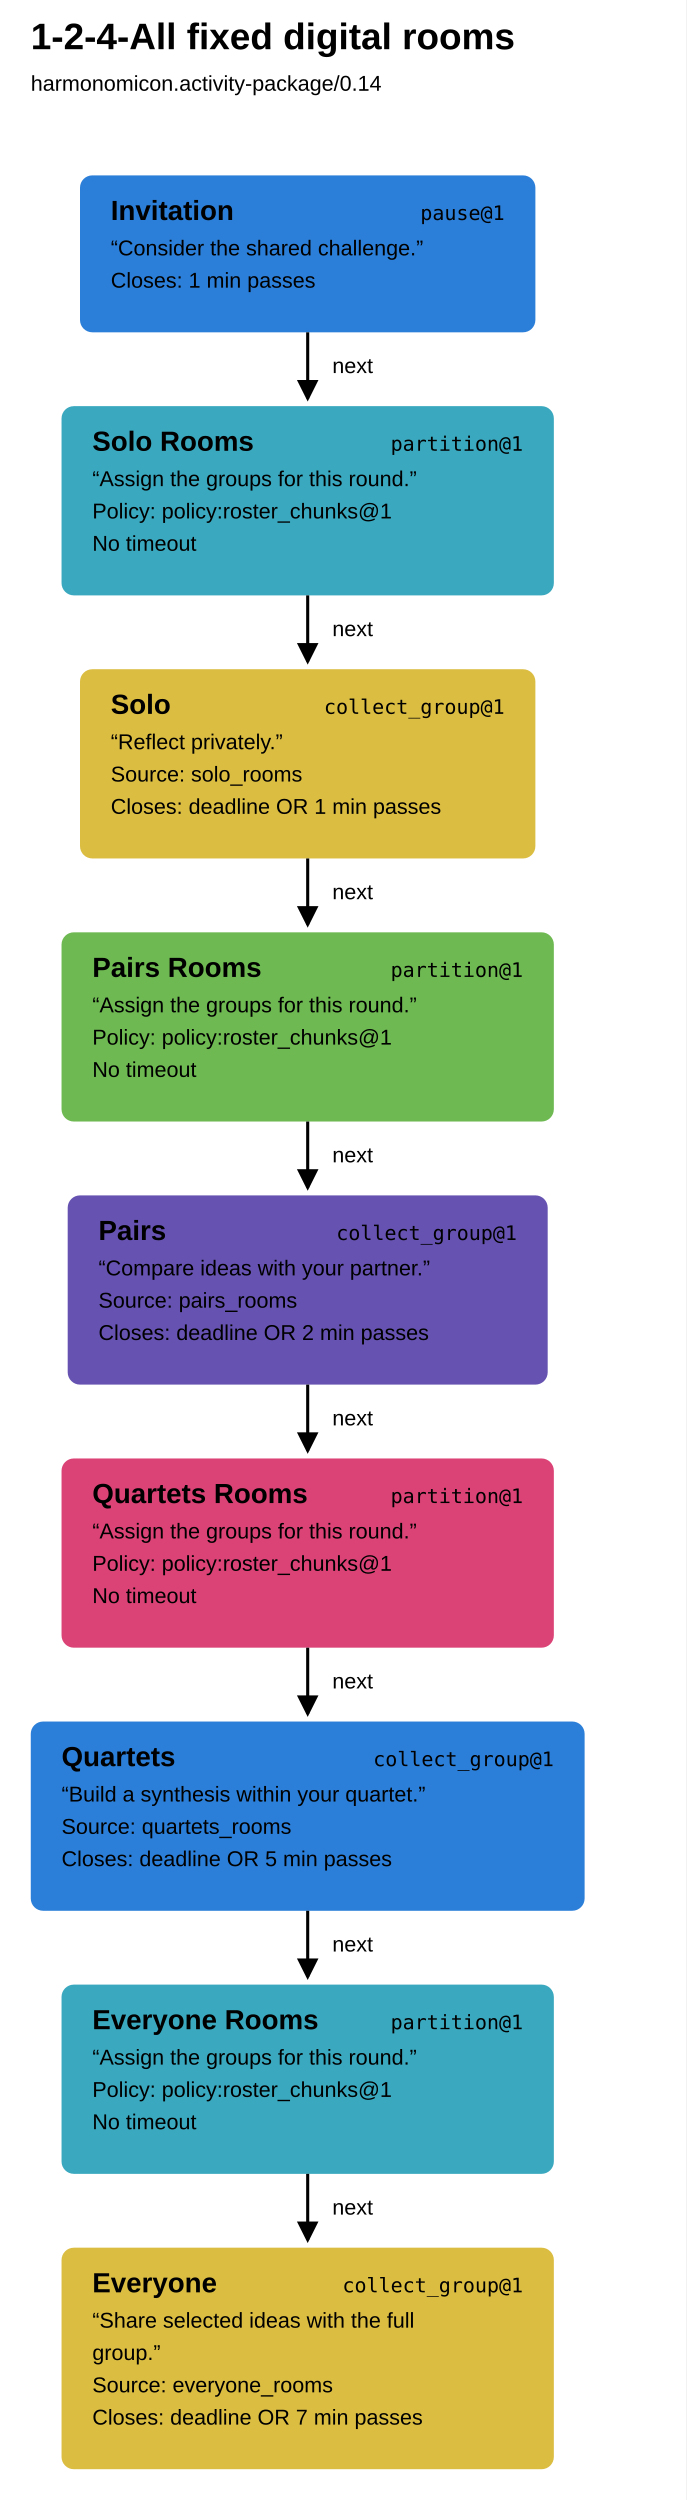
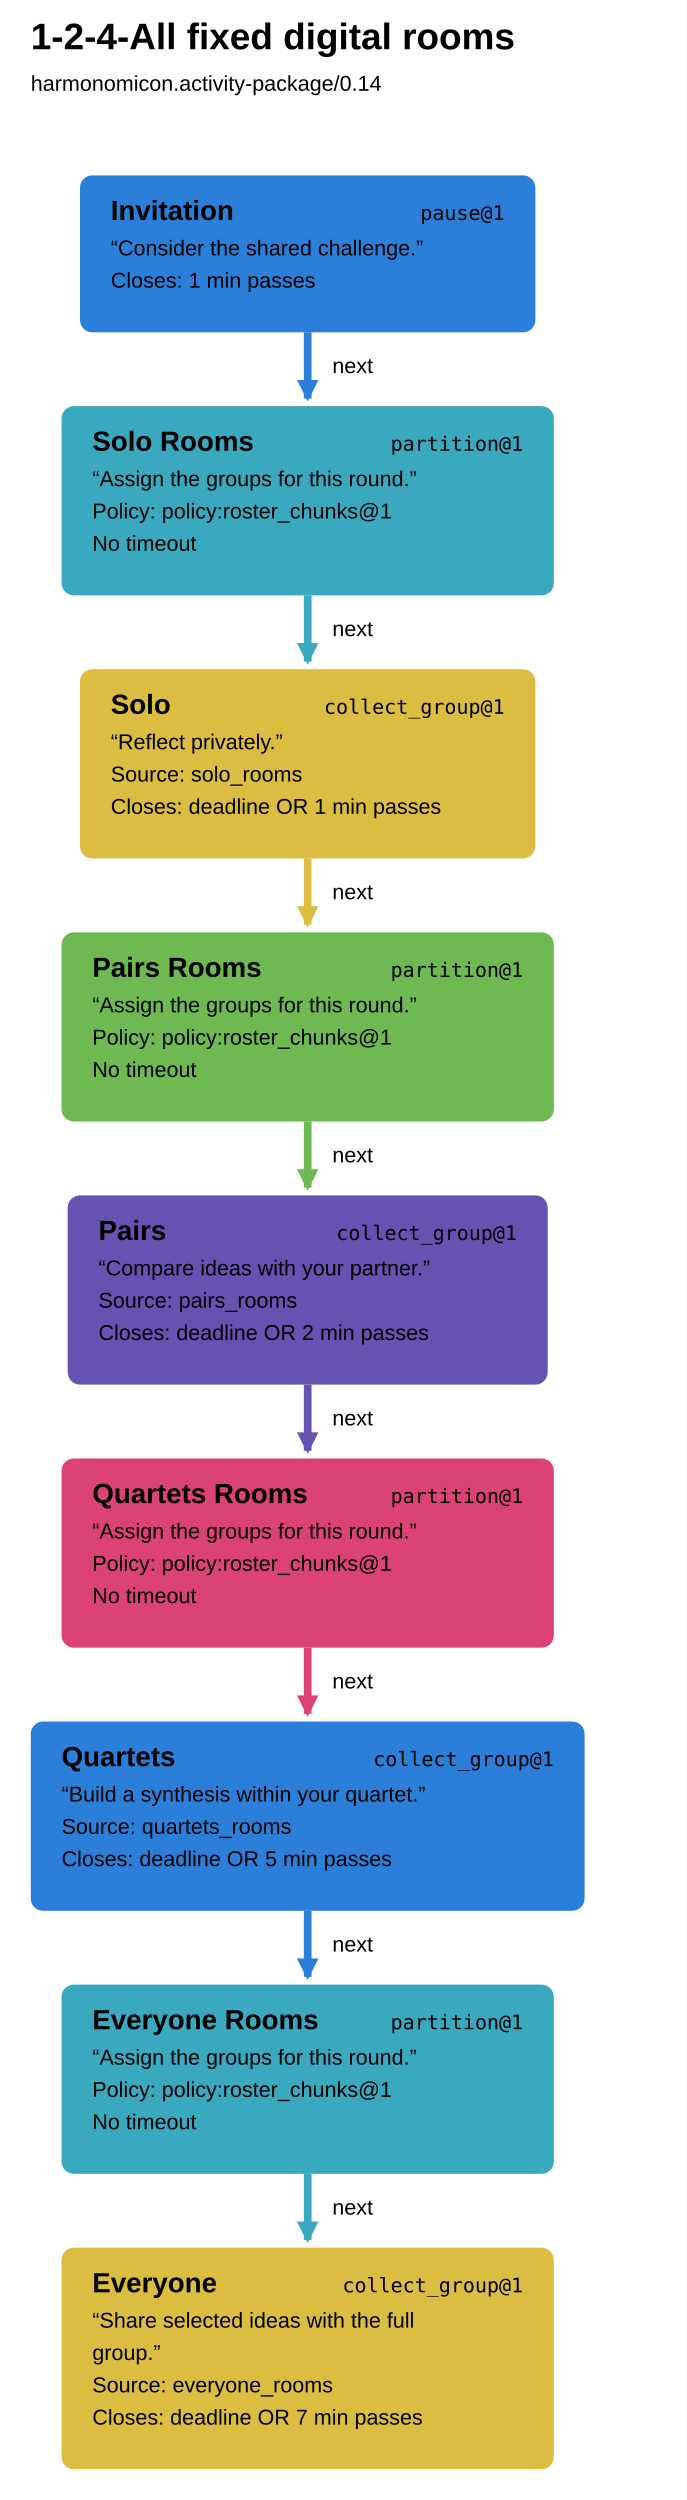
<svg xmlns="http://www.w3.org/2000/svg" width="446" height="1625" viewBox="0 0 446 1625" aria-label="1-2-4-All fixed digital rooms runbook" style="font-family:Arial,sans-serif;fill:black">
  <defs>
-     <marker id="arrow" markerWidth="7" markerHeight="7" refX="6" refY="3.5" orient="auto">
-       <path d="M0 0L7 3.5L0 7" />
+     <marker id="arrow-0" markerUnits="userSpaceOnUse" markerWidth="14" markerHeight="14" refX="12" refY="7" orient="auto">
+       <path d="M0 0L14 7L0 14Z" fill="#2c7fd8" />
+     </marker>
+     <marker id="arrow-1" markerUnits="userSpaceOnUse" markerWidth="14" markerHeight="14" refX="12" refY="7" orient="auto">
+       <path d="M0 0L14 7L0 14Z" fill="#3aa8be" />
+     </marker>
+     <marker id="arrow-2" markerUnits="userSpaceOnUse" markerWidth="14" markerHeight="14" refX="12" refY="7" orient="auto">
+       <path d="M0 0L14 7L0 14Z" fill="#dbbd42" />
+     </marker>
+     <marker id="arrow-3" markerUnits="userSpaceOnUse" markerWidth="14" markerHeight="14" refX="12" refY="7" orient="auto">
+       <path d="M0 0L14 7L0 14Z" fill="#6eb951" />
+     </marker>
+     <marker id="arrow-4" markerUnits="userSpaceOnUse" markerWidth="14" markerHeight="14" refX="12" refY="7" orient="auto">
+       <path d="M0 0L14 7L0 14Z" fill="#6652b1" />
+     </marker>
+     <marker id="arrow-5" markerUnits="userSpaceOnUse" markerWidth="14" markerHeight="14" refX="12" refY="7" orient="auto">
+       <path d="M0 0L14 7L0 14Z" fill="#db4275" />
+     </marker>
+     <marker id="arrow-6" markerUnits="userSpaceOnUse" markerWidth="14" markerHeight="14" refX="12" refY="7" orient="auto">
+       <path d="M0 0L14 7L0 14Z" fill="#2c7fd8" />
+     </marker>
+     <marker id="arrow-7" markerUnits="userSpaceOnUse" markerWidth="14" markerHeight="14" refX="12" refY="7" orient="auto">
+       <path d="M0 0L14 7L0 14Z" fill="#3aa8be" />
    </marker>
  </defs>
  <rect width="100%" height="100%" fill="white" />
  <text x="20" y="32" font-size="24" font-weight="700">1-2-4-All fixed digital rooms</text>
  <text x="20" y="59" font-size="14">harmonomicon.activity-package/0.14</text>
  <g data-step="invitation" tabindex="0" role="button" aria-label="invitation pause@1">
    <rect x="52" y="114" width="296" height="102" rx="8" fill="#2c7fd8" />
    <text x="72" y="143" font-weight="700" font-size="18">Invitation</text>
    <text x="328" y="143" text-anchor="end" font-family="ui-monospace, SFMono-Regular, Menlo, Consolas, monospace" font-size="13">pause@1</text>
    <text x="72" y="166" font-size="14">“Consider the shared challenge.”</text>
    <text x="72" y="187" font-size="14">Closes: 1 min passes</text>
  </g>
  <g data-step="solo_rooms" tabindex="0" role="button" aria-label="solo_rooms partition@1">
    <rect x="40" y="264" width="320" height="123" rx="8" fill="#3aa8be" />
    <text x="60" y="293" font-weight="700" font-size="18">Solo Rooms</text>
    <text x="340" y="293" text-anchor="end" font-family="ui-monospace, SFMono-Regular, Menlo, Consolas, monospace" font-size="13">partition@1</text>
    <text x="60" y="316" font-size="14">“Assign the groups for this round.”</text>
    <text x="60" y="337" font-size="14">Policy: policy:roster_chunks@1</text>
    <text x="60" y="358" font-size="14">No timeout</text>
  </g>
  <g data-step="solo" tabindex="0" role="button" aria-label="solo collect_group@1">
    <rect x="52" y="435" width="296" height="123" rx="8" fill="#dbbd42" />
    <text x="72" y="464" font-weight="700" font-size="18">Solo</text>
    <text x="328" y="464" text-anchor="end" font-family="ui-monospace, SFMono-Regular, Menlo, Consolas, monospace" font-size="13">collect_group@1</text>
    <text x="72" y="487" font-size="14">“Reflect privately.”</text>
    <text x="72" y="508" font-size="14">Source: solo_rooms</text>
    <text x="72" y="529" font-size="14">Closes: deadline OR 1 min passes</text>
  </g>
  <g data-step="pairs_rooms" tabindex="0" role="button" aria-label="pairs_rooms partition@1">
    <rect x="40" y="606" width="320" height="123" rx="8" fill="#6eb951" />
    <text x="60" y="635" font-weight="700" font-size="18">Pairs Rooms</text>
    <text x="340" y="635" text-anchor="end" font-family="ui-monospace, SFMono-Regular, Menlo, Consolas, monospace" font-size="13">partition@1</text>
    <text x="60" y="658" font-size="14">“Assign the groups for this round.”</text>
    <text x="60" y="679" font-size="14">Policy: policy:roster_chunks@1</text>
    <text x="60" y="700" font-size="14">No timeout</text>
  </g>
  <g data-step="pairs" tabindex="0" role="button" aria-label="pairs collect_group@1">
    <rect x="44" y="777" width="312" height="123" rx="8" fill="#6652b1" />
    <text x="64" y="806" font-weight="700" font-size="18">Pairs</text>
    <text x="336" y="806" text-anchor="end" font-family="ui-monospace, SFMono-Regular, Menlo, Consolas, monospace" font-size="13">collect_group@1</text>
    <text x="64" y="829" font-size="14">“Compare ideas with your partner.”</text>
    <text x="64" y="850" font-size="14">Source: pairs_rooms</text>
    <text x="64" y="871" font-size="14">Closes: deadline OR 2 min passes</text>
  </g>
  <g data-step="quartets_rooms" tabindex="0" role="button" aria-label="quartets_rooms partition@1">
    <rect x="40" y="948" width="320" height="123" rx="8" fill="#db4275" />
    <text x="60" y="977" font-weight="700" font-size="18">Quartets Rooms</text>
    <text x="340" y="977" text-anchor="end" font-family="ui-monospace, SFMono-Regular, Menlo, Consolas, monospace" font-size="13">partition@1</text>
    <text x="60" y="1000" font-size="14">“Assign the groups for this round.”</text>
    <text x="60" y="1021" font-size="14">Policy: policy:roster_chunks@1</text>
    <text x="60" y="1042" font-size="14">No timeout</text>
  </g>
  <g data-step="quartets" tabindex="0" role="button" aria-label="quartets collect_group@1">
    <rect x="20" y="1119" width="360" height="123" rx="8" fill="#2c7fd8" />
    <text x="40" y="1148" font-weight="700" font-size="18">Quartets</text>
    <text x="360" y="1148" text-anchor="end" font-family="ui-monospace, SFMono-Regular, Menlo, Consolas, monospace" font-size="13">collect_group@1</text>
    <text x="40" y="1171" font-size="14">“Build a synthesis within your quartet.”</text>
    <text x="40" y="1192" font-size="14">Source: quartets_rooms</text>
    <text x="40" y="1213" font-size="14">Closes: deadline OR 5 min passes</text>
  </g>
  <g data-step="everyone_rooms" tabindex="0" role="button" aria-label="everyone_rooms partition@1">
    <rect x="40" y="1290" width="320" height="123" rx="8" fill="#3aa8be" />
    <text x="60" y="1319" font-weight="700" font-size="18">Everyone Rooms</text>
    <text x="340" y="1319" text-anchor="end" font-family="ui-monospace, SFMono-Regular, Menlo, Consolas, monospace" font-size="13">partition@1</text>
    <text x="60" y="1342" font-size="14">“Assign the groups for this round.”</text>
    <text x="60" y="1363" font-size="14">Policy: policy:roster_chunks@1</text>
    <text x="60" y="1384" font-size="14">No timeout</text>
  </g>
  <g data-step="everyone" tabindex="0" role="button" aria-label="everyone collect_group@1">
    <rect x="40" y="1461" width="320" height="144" rx="8" fill="#dbbd42" />
    <text x="60" y="1490" font-weight="700" font-size="18">Everyone</text>
    <text x="340" y="1490" text-anchor="end" font-family="ui-monospace, SFMono-Regular, Menlo, Consolas, monospace" font-size="13">collect_group@1</text>
    <text x="60" y="1513" font-size="14">“Share selected ideas with the full</text>
    <text x="60" y="1534" font-size="14">group.”</text>
    <text x="60" y="1555" font-size="14">Source: everyone_rooms</text>
    <text x="60" y="1576" font-size="14">Closes: deadline OR 7 min passes</text>
  </g>
-   <path d="M 200 216 L 200 259" fill="none" stroke="black" stroke-width="2" marker-end="url(#arrow)" />
+   <path d="M 200 216 L 200 259" fill="none" stroke="#2c7fd8" stroke-width="5" marker-end="url(#arrow-0)" />
  <text x="216" y="242.5" font-size="14">next</text>
-   <path d="M 200 387 L 200 430" fill="none" stroke="black" stroke-width="2" marker-end="url(#arrow)" />
+   <path d="M 200 387 L 200 430" fill="none" stroke="#3aa8be" stroke-width="5" marker-end="url(#arrow-1)" />
  <text x="216" y="413.5" font-size="14">next</text>
-   <path d="M 200 558 L 200 601" fill="none" stroke="black" stroke-width="2" marker-end="url(#arrow)" />
+   <path d="M 200 558 L 200 601" fill="none" stroke="#dbbd42" stroke-width="5" marker-end="url(#arrow-2)" />
  <text x="216" y="584.5" font-size="14">next</text>
-   <path d="M 200 729 L 200 772" fill="none" stroke="black" stroke-width="2" marker-end="url(#arrow)" />
+   <path d="M 200 729 L 200 772" fill="none" stroke="#6eb951" stroke-width="5" marker-end="url(#arrow-3)" />
  <text x="216" y="755.5" font-size="14">next</text>
-   <path d="M 200 900 L 200 943" fill="none" stroke="black" stroke-width="2" marker-end="url(#arrow)" />
+   <path d="M 200 900 L 200 943" fill="none" stroke="#6652b1" stroke-width="5" marker-end="url(#arrow-4)" />
  <text x="216" y="926.5" font-size="14">next</text>
-   <path d="M 200 1071 L 200 1114" fill="none" stroke="black" stroke-width="2" marker-end="url(#arrow)" />
+   <path d="M 200 1071 L 200 1114" fill="none" stroke="#db4275" stroke-width="5" marker-end="url(#arrow-5)" />
  <text x="216" y="1097.5" font-size="14">next</text>
-   <path d="M 200 1242 L 200 1285" fill="none" stroke="black" stroke-width="2" marker-end="url(#arrow)" />
+   <path d="M 200 1242 L 200 1285" fill="none" stroke="#2c7fd8" stroke-width="5" marker-end="url(#arrow-6)" />
  <text x="216" y="1268.5" font-size="14">next</text>
-   <path d="M 200 1413 L 200 1456" fill="none" stroke="black" stroke-width="2" marker-end="url(#arrow)" />
+   <path d="M 200 1413 L 200 1456" fill="none" stroke="#3aa8be" stroke-width="5" marker-end="url(#arrow-7)" />
  <text x="216" y="1439.5" font-size="14">next</text>
</svg>
